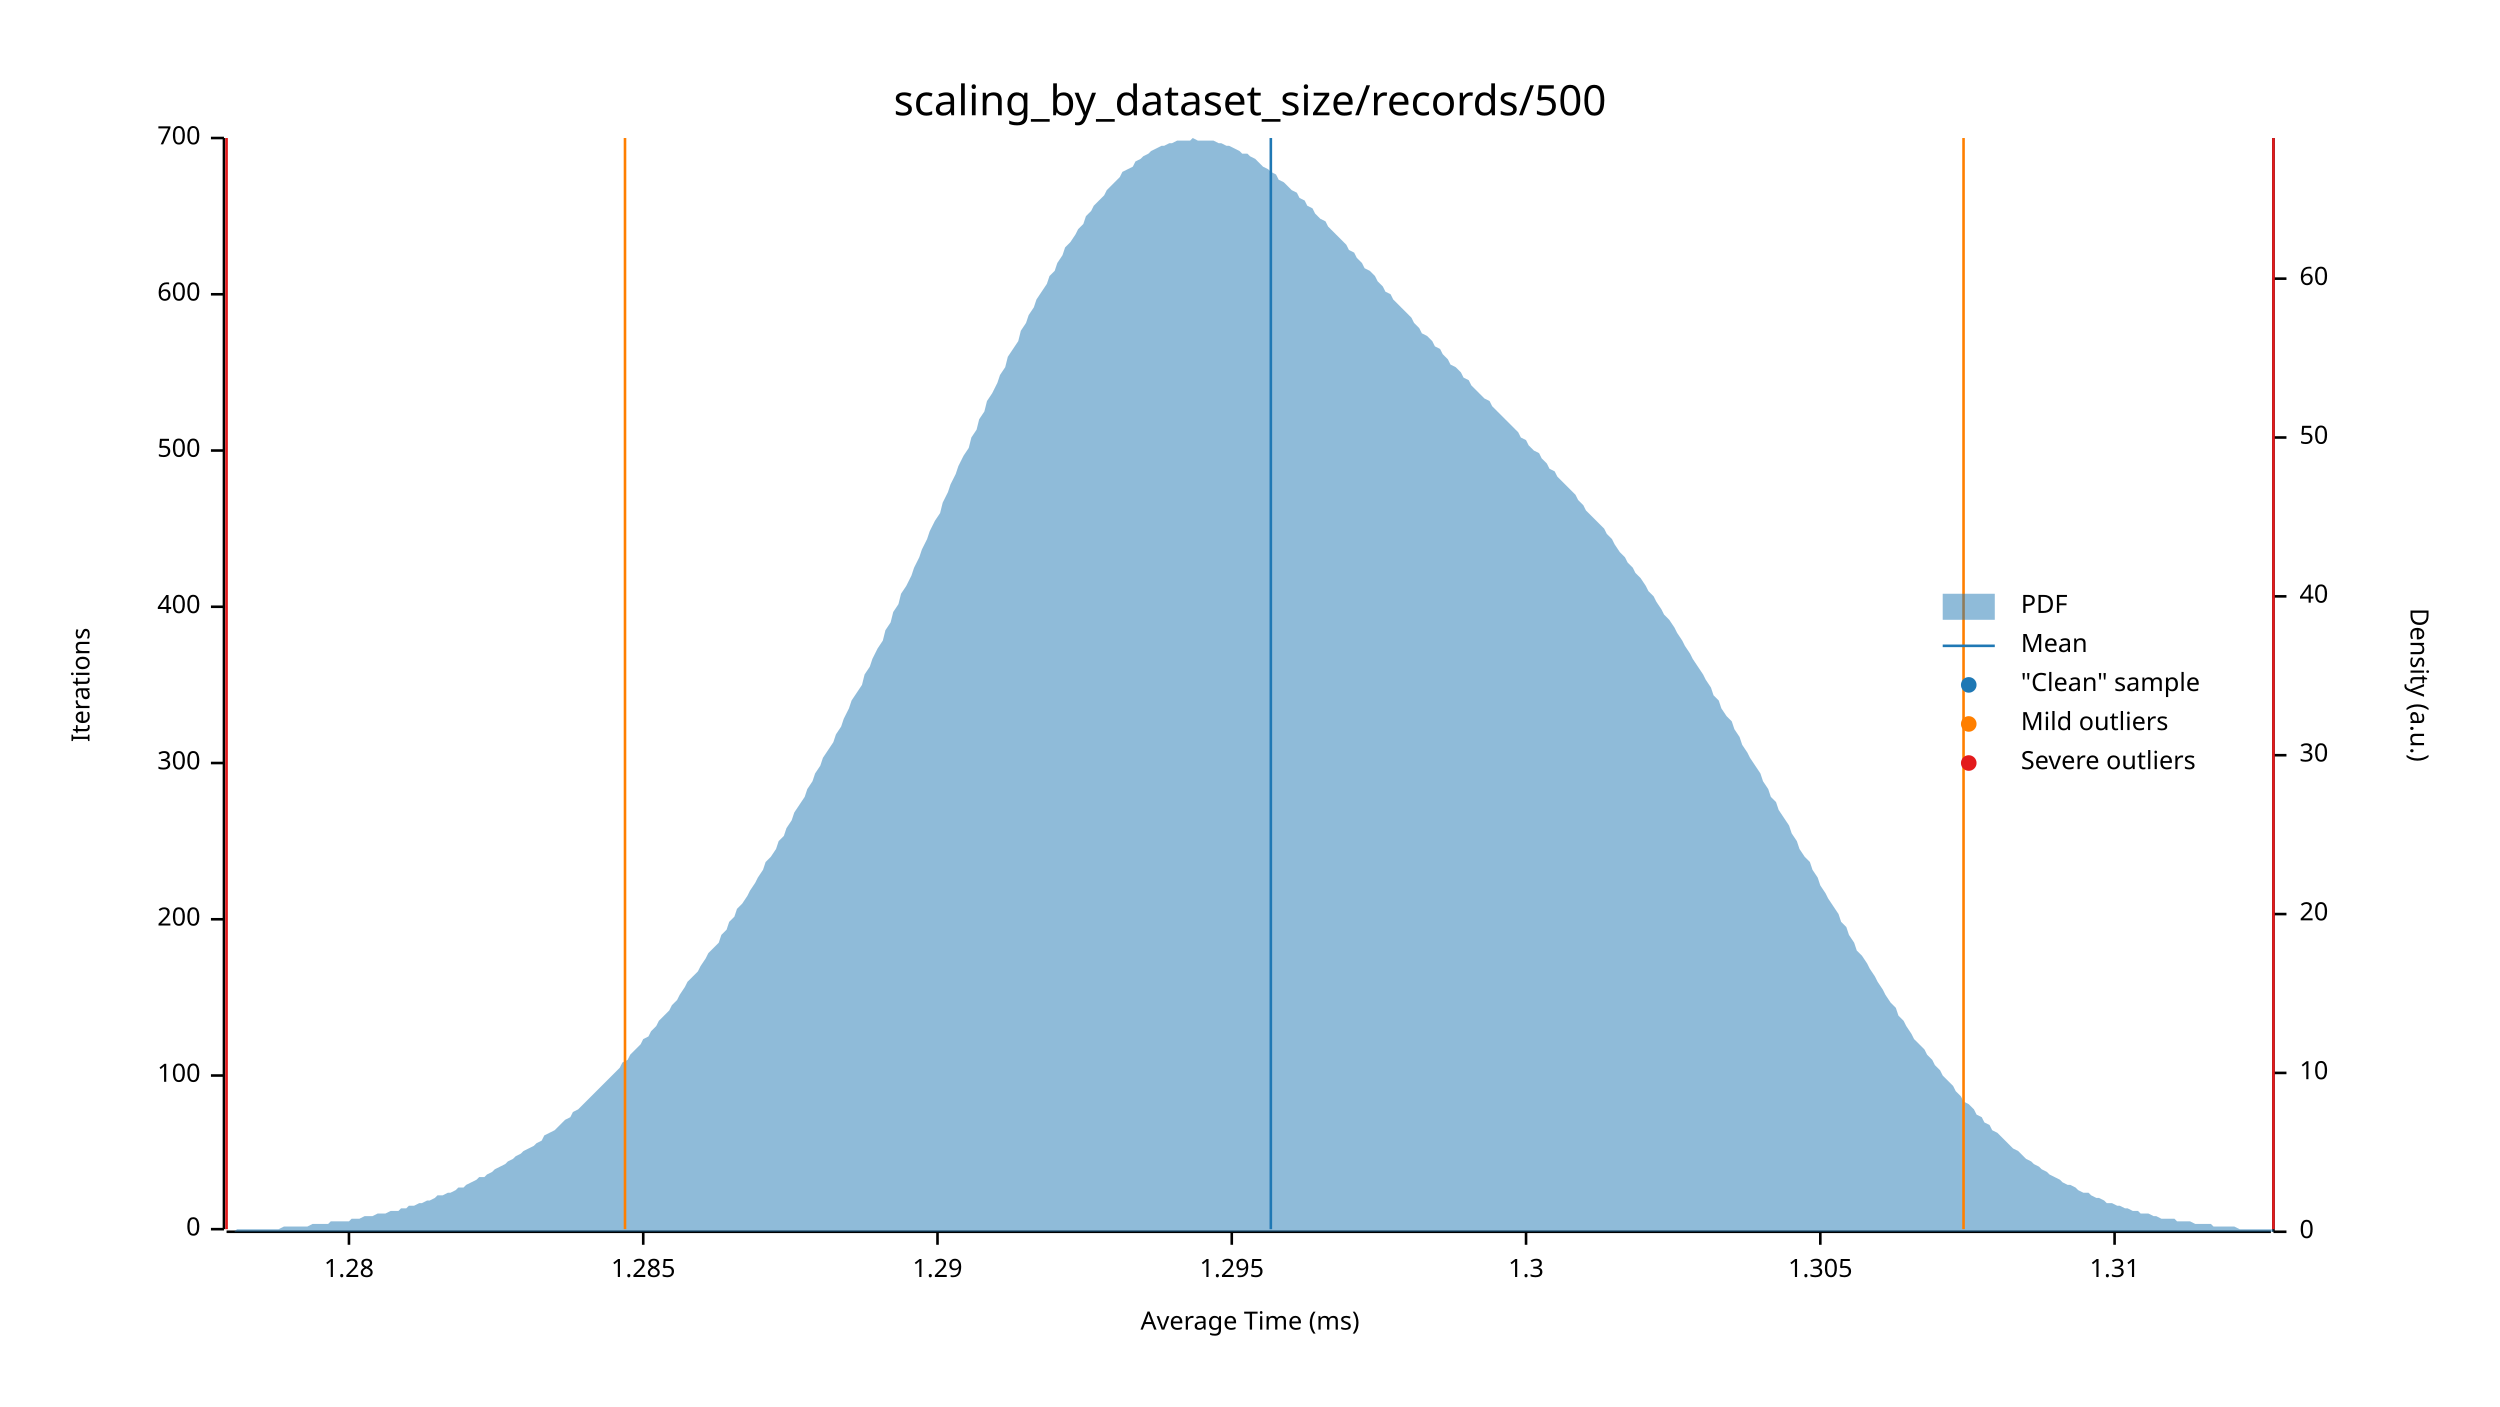
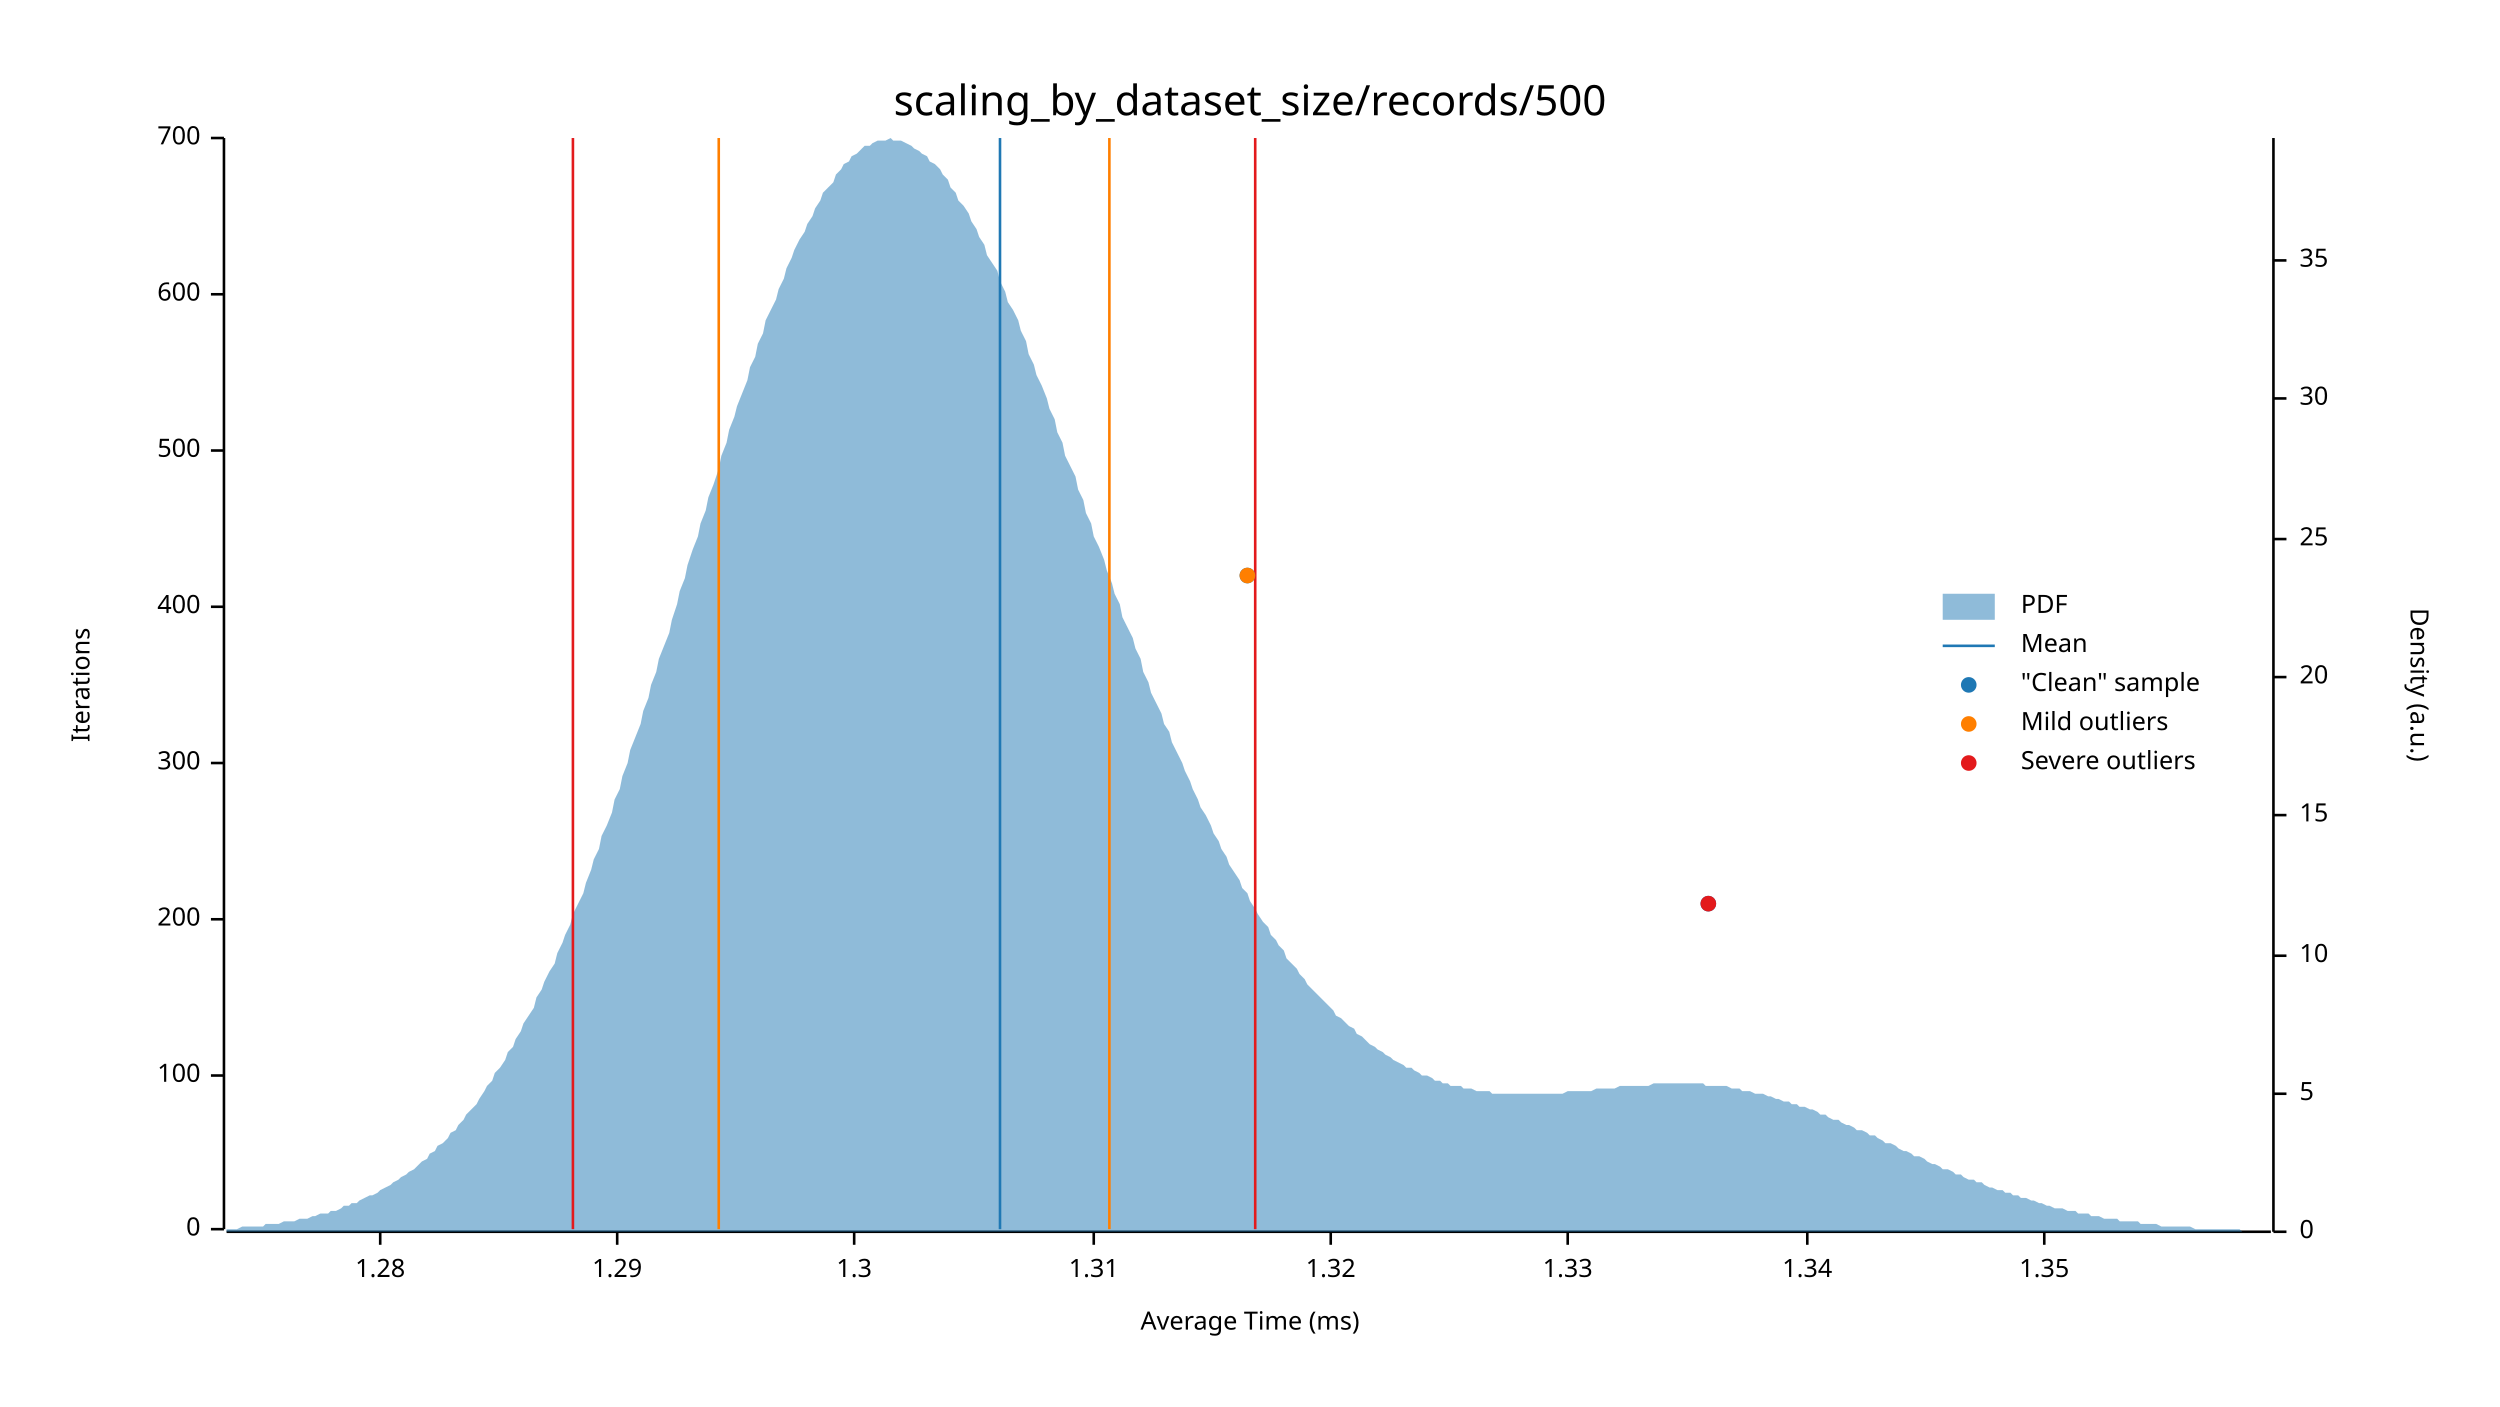
<svg xmlns="http://www.w3.org/2000/svg" width="960" height="540" viewBox="0 0 960 540">
  <text x="480" y="32" dy="0.76em" text-anchor="middle" font-family="sans-serif" font-size="16.129" opacity="1" fill="#000000">
scaling_by_dataset_size/records/500
</text>
  <text x="27" y="263" dy="0.76em" text-anchor="middle" font-family="sans-serif" font-size="9.677" opacity="1" fill="#000000" transform="rotate(270, 27, 263)">
Iterations
</text>
  <text x="480" y="513" dy="-0.5ex" text-anchor="middle" font-family="sans-serif" font-size="9.677" opacity="1" fill="#000000">
Average Time (ms)
</text>
  <polyline fill="none" opacity="1" stroke="#000000" stroke-width="1" points="86,53 86,472 " />
  <text x="77" y="472" dy="0.5ex" text-anchor="end" font-family="sans-serif" font-size="9.677" opacity="1" fill="#000000">
0
</text>
  <polyline fill="none" opacity="1" stroke="#000000" stroke-width="1" points="81,472 86,472 " />
  <text x="77" y="413" dy="0.5ex" text-anchor="end" font-family="sans-serif" font-size="9.677" opacity="1" fill="#000000">
100
</text>
  <polyline fill="none" opacity="1" stroke="#000000" stroke-width="1" points="81,413 86,413 " />
  <text x="77" y="353" dy="0.5ex" text-anchor="end" font-family="sans-serif" font-size="9.677" opacity="1" fill="#000000">
200
</text>
  <polyline fill="none" opacity="1" stroke="#000000" stroke-width="1" points="81,353 86,353 " />
  <text x="77" y="293" dy="0.5ex" text-anchor="end" font-family="sans-serif" font-size="9.677" opacity="1" fill="#000000">
300
</text>
  <polyline fill="none" opacity="1" stroke="#000000" stroke-width="1" points="81,293 86,293 " />
  <text x="77" y="233" dy="0.5ex" text-anchor="end" font-family="sans-serif" font-size="9.677" opacity="1" fill="#000000">
400
</text>
  <polyline fill="none" opacity="1" stroke="#000000" stroke-width="1" points="81,233 86,233 " />
  <text x="77" y="173" dy="0.5ex" text-anchor="end" font-family="sans-serif" font-size="9.677" opacity="1" fill="#000000">
500
</text>
  <polyline fill="none" opacity="1" stroke="#000000" stroke-width="1" points="81,173 86,173 " />
  <text x="77" y="113" dy="0.5ex" text-anchor="end" font-family="sans-serif" font-size="9.677" opacity="1" fill="#000000">
600
</text>
  <polyline fill="none" opacity="1" stroke="#000000" stroke-width="1" points="81,113 86,113 " />
  <text x="77" y="53" dy="0.5ex" text-anchor="end" font-family="sans-serif" font-size="9.677" opacity="1" fill="#000000">
700
</text>
  <polyline fill="none" opacity="1" stroke="#000000" stroke-width="1" points="81,53 86,53 " />
  <polyline fill="none" opacity="1" stroke="#000000" stroke-width="1" points="87,473 872,473 " />
-   <text x="134" y="483" dy="0.76em" text-anchor="middle" font-family="sans-serif" font-size="9.677" opacity="1" fill="#000000">
+   <text x="146" y="483" dy="0.76em" text-anchor="middle" font-family="sans-serif" font-size="9.677" opacity="1" fill="#000000">
1.28
</text>
-   <polyline fill="none" opacity="1" stroke="#000000" stroke-width="1" points="134,473 134,478 " />
-   <text x="247" y="483" dy="0.76em" text-anchor="middle" font-family="sans-serif" font-size="9.677" opacity="1" fill="#000000">
- 1.285
- </text>
-   <polyline fill="none" opacity="1" stroke="#000000" stroke-width="1" points="247,473 247,478 " />
-   <text x="360" y="483" dy="0.76em" text-anchor="middle" font-family="sans-serif" font-size="9.677" opacity="1" fill="#000000">
+   <polyline fill="none" opacity="1" stroke="#000000" stroke-width="1" points="146,473 146,478 " />
+   <text x="237" y="483" dy="0.76em" text-anchor="middle" font-family="sans-serif" font-size="9.677" opacity="1" fill="#000000">
1.29
</text>
-   <polyline fill="none" opacity="1" stroke="#000000" stroke-width="1" points="360,473 360,478 " />
-   <text x="473" y="483" dy="0.76em" text-anchor="middle" font-family="sans-serif" font-size="9.677" opacity="1" fill="#000000">
- 1.295
- </text>
-   <polyline fill="none" opacity="1" stroke="#000000" stroke-width="1" points="473,473 473,478 " />
-   <text x="586" y="483" dy="0.76em" text-anchor="middle" font-family="sans-serif" font-size="9.677" opacity="1" fill="#000000">
+   <polyline fill="none" opacity="1" stroke="#000000" stroke-width="1" points="237,473 237,478 " />
+   <text x="328" y="483" dy="0.76em" text-anchor="middle" font-family="sans-serif" font-size="9.677" opacity="1" fill="#000000">
1.3
</text>
-   <polyline fill="none" opacity="1" stroke="#000000" stroke-width="1" points="586,473 586,478 " />
-   <text x="699" y="483" dy="0.76em" text-anchor="middle" font-family="sans-serif" font-size="9.677" opacity="1" fill="#000000">
- 1.305
- </text>
-   <polyline fill="none" opacity="1" stroke="#000000" stroke-width="1" points="699,473 699,478 " />
-   <text x="812" y="483" dy="0.76em" text-anchor="middle" font-family="sans-serif" font-size="9.677" opacity="1" fill="#000000">
+   <polyline fill="none" opacity="1" stroke="#000000" stroke-width="1" points="328,473 328,478 " />
+   <text x="420" y="483" dy="0.76em" text-anchor="middle" font-family="sans-serif" font-size="9.677" opacity="1" fill="#000000">
1.31
</text>
-   <polyline fill="none" opacity="1" stroke="#000000" stroke-width="1" points="812,473 812,478 " />
+   <polyline fill="none" opacity="1" stroke="#000000" stroke-width="1" points="420,473 420,478 " />
+   <text x="511" y="483" dy="0.76em" text-anchor="middle" font-family="sans-serif" font-size="9.677" opacity="1" fill="#000000">
+ 1.32
+ </text>
+   <polyline fill="none" opacity="1" stroke="#000000" stroke-width="1" points="511,473 511,478 " />
+   <text x="602" y="483" dy="0.76em" text-anchor="middle" font-family="sans-serif" font-size="9.677" opacity="1" fill="#000000">
+ 1.33
+ </text>
+   <polyline fill="none" opacity="1" stroke="#000000" stroke-width="1" points="602,473 602,478 " />
+   <text x="694" y="483" dy="0.76em" text-anchor="middle" font-family="sans-serif" font-size="9.677" opacity="1" fill="#000000">
+ 1.34
+ </text>
+   <polyline fill="none" opacity="1" stroke="#000000" stroke-width="1" points="694,473 694,478 " />
+   <text x="785" y="483" dy="0.76em" text-anchor="middle" font-family="sans-serif" font-size="9.677" opacity="1" fill="#000000">
+ 1.35
+ </text>
+   <polyline fill="none" opacity="1" stroke="#000000" stroke-width="1" points="785,473 785,478 " />
  <text x="933" y="263" dy="0.76em" text-anchor="middle" font-family="sans-serif" font-size="9.677" opacity="1" fill="#000000" transform="rotate(90, 933, 263)">
Density (a.u.)
</text>
  <polyline fill="none" opacity="1" stroke="#000000" stroke-width="1" points="873,53 873,473 " />
  <text x="883" y="473" dy="0.5ex" text-anchor="start" font-family="sans-serif" font-size="9.677" opacity="1" fill="#000000">
0
</text>
  <polyline fill="none" opacity="1" stroke="#000000" stroke-width="1" points="873,473 878,473 " />
-   <text x="883" y="412" dy="0.5ex" text-anchor="start" font-family="sans-serif" font-size="9.677" opacity="1" fill="#000000">
+   <text x="883" y="420" dy="0.5ex" text-anchor="start" font-family="sans-serif" font-size="9.677" opacity="1" fill="#000000">
+ 5
+ </text>
+   <polyline fill="none" opacity="1" stroke="#000000" stroke-width="1" points="873,420 878,420 " />
+   <text x="883" y="367" dy="0.5ex" text-anchor="start" font-family="sans-serif" font-size="9.677" opacity="1" fill="#000000">
10
</text>
-   <polyline fill="none" opacity="1" stroke="#000000" stroke-width="1" points="873,412 878,412 " />
-   <text x="883" y="351" dy="0.5ex" text-anchor="start" font-family="sans-serif" font-size="9.677" opacity="1" fill="#000000">
+   <polyline fill="none" opacity="1" stroke="#000000" stroke-width="1" points="873,367 878,367 " />
+   <text x="883" y="313" dy="0.5ex" text-anchor="start" font-family="sans-serif" font-size="9.677" opacity="1" fill="#000000">
+ 15
+ </text>
+   <polyline fill="none" opacity="1" stroke="#000000" stroke-width="1" points="873,313 878,313 " />
+   <text x="883" y="260" dy="0.5ex" text-anchor="start" font-family="sans-serif" font-size="9.677" opacity="1" fill="#000000">
20
</text>
-   <polyline fill="none" opacity="1" stroke="#000000" stroke-width="1" points="873,351 878,351 " />
-   <text x="883" y="290" dy="0.5ex" text-anchor="start" font-family="sans-serif" font-size="9.677" opacity="1" fill="#000000">
+   <polyline fill="none" opacity="1" stroke="#000000" stroke-width="1" points="873,260 878,260 " />
+   <text x="883" y="207" dy="0.5ex" text-anchor="start" font-family="sans-serif" font-size="9.677" opacity="1" fill="#000000">
+ 25
+ </text>
+   <polyline fill="none" opacity="1" stroke="#000000" stroke-width="1" points="873,207 878,207 " />
+   <text x="883" y="153" dy="0.5ex" text-anchor="start" font-family="sans-serif" font-size="9.677" opacity="1" fill="#000000">
30
</text>
-   <polyline fill="none" opacity="1" stroke="#000000" stroke-width="1" points="873,290 878,290 " />
-   <text x="883" y="229" dy="0.5ex" text-anchor="start" font-family="sans-serif" font-size="9.677" opacity="1" fill="#000000">
- 40
+   <polyline fill="none" opacity="1" stroke="#000000" stroke-width="1" points="873,153 878,153 " />
+   <text x="883" y="100" dy="0.5ex" text-anchor="start" font-family="sans-serif" font-size="9.677" opacity="1" fill="#000000">
+ 35
</text>
-   <polyline fill="none" opacity="1" stroke="#000000" stroke-width="1" points="873,229 878,229 " />
-   <text x="883" y="168" dy="0.5ex" text-anchor="start" font-family="sans-serif" font-size="9.677" opacity="1" fill="#000000">
- 50
- </text>
-   <polyline fill="none" opacity="1" stroke="#000000" stroke-width="1" points="873,168 878,168 " />
-   <text x="883" y="107" dy="0.5ex" text-anchor="start" font-family="sans-serif" font-size="9.677" opacity="1" fill="#000000">
- 60
- </text>
-   <polyline fill="none" opacity="1" stroke="#000000" stroke-width="1" points="873,107 878,107 " />
-   <polygon opacity="0.5" fill="#1F78B4" points="87,473 88,473 90,473 91,472 93,472 94,472 96,472 98,472 99,472 101,472 102,472 104,472 105,472 107,472 109,471 110,471 112,471 113,471 115,471 116,471 118,471 120,470 121,470 123,470 124,470 126,470 127,469 129,469 131,469 132,469 134,469 135,468 137,468 138,468 140,467 142,467 143,467 145,466 146,466 148,466 150,465 151,465 153,465 154,464 156,464 157,463 159,463 161,462 162,462 164,461 165,461 167,460 168,459 170,459 172,458 173,458 175,457 176,456 178,456 179,455 181,454 183,453 184,452 186,452 187,451 189,450 190,449 192,448 194,447 195,446 197,445 198,444 200,443 201,442 203,441 205,440 206,439 208,438 209,436 211,435 213,434 214,433 216,431 217,430 219,429 220,427 222,426 224,424 225,423 227,421 228,420 230,418 231,417 233,415 235,413 236,412 238,410 239,408 241,407 242,405 244,403 246,401 247,399 249,398 250,396 252,394 253,392 255,390 257,388 258,386 260,384 261,382 263,379 264,377 266,375 268,373 269,371 271,368 272,366 274,364 276,362 277,359 279,357 280,354 282,352 283,349 285,347 287,344 288,342 290,339 291,337 293,334 294,331 296,329 298,326 299,323 301,321 302,318 304,315 305,312 307,309 309,306 310,303 312,300 313,297 315,294 316,291 318,288 320,285 321,282 323,279 324,276 326,272 327,269 329,266 331,263 332,259 334,256 335,253 337,249 339,246 340,242 342,239 343,235 345,232 346,228 348,225 350,221 351,218 353,214 354,211 356,207 357,204 359,200 361,197 362,193 364,189 365,186 367,182 368,179 370,175 372,172 373,168 375,165 376,161 378,158 379,154 381,151 383,147 384,144 386,141 387,137 389,134 391,131 392,127 394,124 395,121 397,118 398,115 400,112 402,109 403,106 405,104 406,101 408,98 409,95 411,93 413,90 414,88 416,86 417,83 419,81 420,79 422,77 424,75 425,73 427,71 428,70 430,68 431,66 433,65 435,64 436,62 438,61 439,60 441,59 442,58 444,57 446,56 447,56 449,55 450,55 452,54 454,54 455,54 457,54 458,53 460,54 461,54 463,54 465,54 466,54 468,55 469,55 471,56 472,56 474,57 476,58 477,59 479,59 480,60 482,61 483,62 485,64 487,65 488,66 490,67 491,69 493,70 494,71 496,73 498,74 499,76 501,77 502,79 504,80 505,82 507,84 509,85 510,87 512,89 513,90 515,92 517,94 518,96 520,97 521,99 523,101 524,103 526,104 528,106 529,108 531,110 532,112 534,113 535,115 537,117 539,119 540,120 542,122 543,124 545,126 546,128 548,129 550,131 551,133 553,134 554,136 556,138 557,140 559,141 561,143 562,145 564,146 565,148 567,150 568,151 570,153 572,154 573,156 575,158 576,159 578,161 580,163 581,164 583,166 584,168 586,169 587,171 589,173 591,174 592,176 594,178 595,180 597,181 598,183 600,185 602,187 603,188 605,190 606,192 608,194 609,196 611,198 613,200 614,201 616,203 617,205 619,207 620,209 622,212 624,214 625,216 627,218 628,220 630,222 632,225 633,227 635,229 636,231 638,234 639,236 641,238 643,241 644,243 646,246 647,248 649,251 650,253 652,256 654,259 655,261 657,264 658,267 660,269 661,272 663,275 665,277 666,280 668,283 669,286 671,289 672,291 674,294 676,297 677,300 679,303 680,306 682,308 683,311 685,314 687,317 688,320 690,323 691,326 693,329 695,331 696,334 698,337 699,340 701,343 702,345 704,348 706,351 707,354 709,356 710,359 712,362 713,365 715,367 717,370 718,372 720,375 721,377 723,380 724,382 726,385 728,387 729,390 731,392 732,394 734,397 735,399 737,401 739,403 740,405 742,407 743,409 745,411 746,413 748,415 750,417 751,419 753,421 754,423 756,424 758,426 759,428 761,429 762,431 764,432 765,434 767,435 769,437 770,438 772,440 773,441 775,442 776,443 778,445 780,446 781,447 783,448 784,449 786,450 787,451 789,452 791,453 792,454 794,455 795,455 797,456 798,457 800,458 802,458 803,459 805,460 806,460 808,461 809,462 811,462 813,463 814,463 816,464 817,464 819,465 821,465 822,466 824,466 825,466 827,467 828,467 830,468 832,468 833,468 835,468 836,469 838,469 839,469 841,469 843,470 844,470 846,470 847,470 849,470 850,471 852,471 854,471 855,471 857,471 858,471 860,472 861,472 863,472 865,472 866,472 868,472 869,472 871,472 873,472 873,473 87,473 " />
-   <polyline fill="none" opacity="1" stroke="#1F78B4" stroke-width="1" points="488,472 488,53 " />
-   <polyline fill="none" opacity="1" stroke="#FF7F00" stroke-width="1" points="240,472 240,53 " />
-   <polyline fill="none" opacity="1" stroke="#FF7F00" stroke-width="1" points="754,472 754,53 " />
-   <polyline fill="none" opacity="1" stroke="#E31A1C" stroke-width="1" points="87,472 87,53 " />
-   <polyline fill="none" opacity="1" stroke="#E31A1C" stroke-width="1" points="873,472 873,53 " />
+   <polyline fill="none" opacity="1" stroke="#000000" stroke-width="1" points="873,100 878,100 " />
+   <polygon opacity="0.5" fill="#1F78B4" points="87,472 88,472 90,472 91,472 93,471 94,471 96,471 98,471 99,471 101,471 102,470 104,470 105,470 107,470 109,469 110,469 112,469 113,469 115,468 116,468 118,468 120,467 121,467 123,466 124,466 126,466 127,465 129,465 131,464 132,463 134,463 135,462 137,462 138,461 140,460 142,459 143,459 145,458 146,457 148,456 150,455 151,454 153,453 154,452 156,451 157,450 159,449 161,447 162,446 164,445 165,443 167,442 168,440 170,439 172,437 173,435 175,434 176,432 178,430 179,428 181,426 183,424 184,422 186,419 187,417 189,415 190,412 192,410 194,407 195,404 197,402 198,399 200,396 201,393 203,390 205,387 206,383 208,380 209,377 211,373 213,370 214,366 216,362 217,359 219,355 220,351 222,347 224,343 225,339 227,334 228,330 230,326 231,321 233,317 235,312 236,307 238,303 239,298 241,293 242,288 244,283 246,278 247,273 249,268 250,263 252,258 253,253 255,248 257,243 258,238 260,232 261,227 263,222 264,217 266,211 268,206 269,201 271,196 272,191 274,186 276,180 277,175 279,170 280,165 282,160 283,156 285,151 287,146 288,141 290,137 291,132 293,128 294,123 296,119 298,115 299,111 301,107 302,103 304,99 305,96 307,92 309,89 310,86 312,83 313,80 315,77 316,74 318,72 320,70 321,67 323,65 324,63 326,62 327,60 329,59 331,57 332,56 334,56 335,55 337,54 339,54 340,54 342,53 343,54 345,54 346,54 348,55 350,56 351,57 353,58 354,59 356,60 357,62 359,63 361,65 362,67 364,69 365,72 367,74 368,77 370,79 372,82 373,85 375,88 376,91 378,94 379,98 381,101 383,104 384,108 386,112 387,116 389,119 391,123 392,127 394,131 395,136 397,140 398,144 400,148 402,153 403,157 405,161 406,166 408,170 409,175 411,179 413,183 414,188 416,192 417,197 419,201 420,206 422,210 424,215 425,219 427,224 428,228 430,232 431,237 433,241 435,245 436,249 438,253 439,258 441,262 442,266 444,270 446,274 447,278 449,281 450,285 452,289 454,293 455,296 457,300 458,303 460,307 461,310 463,313 465,317 466,320 468,323 469,326 471,329 472,332 474,335 476,338 477,341 479,343 480,346 482,349 483,351 485,354 487,356 488,359 490,361 491,363 493,365 494,368 496,370 498,372 499,374 501,376 502,378 504,380 505,381 507,383 509,385 510,386 512,388 513,390 515,391 517,393 518,394 520,395 521,397 523,398 524,399 526,401 528,402 529,403 531,404 532,405 534,406 535,407 537,408 539,409 540,410 542,410 543,411 545,412 546,413 548,413 550,414 551,415 553,415 554,416 556,416 557,417 559,417 561,417 562,418 564,418 565,418 567,419 568,419 570,419 572,419 573,420 575,420 576,420 578,420 580,420 581,420 583,420 584,420 586,420 587,420 589,420 591,420 592,420 594,420 595,420 597,420 598,420 600,420 602,419 603,419 605,419 606,419 608,419 609,419 611,419 613,418 614,418 616,418 617,418 619,418 620,418 622,417 624,417 625,417 627,417 628,417 630,417 632,417 633,417 635,416 636,416 638,416 639,416 641,416 643,416 644,416 646,416 647,416 649,416 650,416 652,416 654,416 655,417 657,417 658,417 660,417 661,417 663,417 665,418 666,418 668,418 669,419 671,419 672,419 674,420 676,420 677,420 679,421 680,421 682,422 683,422 685,423 687,423 688,424 690,424 691,425 693,425 695,426 696,426 698,427 699,428 701,428 702,429 704,430 706,430 707,431 709,432 710,432 712,433 713,434 715,434 717,435 718,436 720,436 721,437 723,438 724,439 726,439 728,440 729,441 731,442 732,442 734,443 735,444 737,444 739,445 740,446 742,447 743,447 745,448 746,449 748,449 750,450 751,451 753,451 754,452 756,453 758,453 759,454 761,454 762,455 764,456 765,456 767,457 769,457 770,458 772,458 773,459 775,459 776,460 778,460 780,461 781,461 783,462 784,462 786,463 787,463 789,464 791,464 792,464 794,465 795,465 797,465 798,466 800,466 802,466 803,467 805,467 806,467 808,468 809,468 811,468 813,468 814,469 816,469 817,469 819,469 821,469 822,470 824,470 825,470 827,470 828,470 830,471 832,471 833,471 835,471 836,471 838,471 839,471 841,471 843,472 844,472 846,472 847,472 849,472 850,472 852,472 854,472 855,472 857,472 858,472 860,472 861,473 863,473 865,473 866,473 868,473 869,473 871,473 873,473 873,473 87,473 " />
+   <polyline fill="none" opacity="1" stroke="#1F78B4" stroke-width="1" points="384,472 384,53 " />
+   <polyline fill="none" opacity="1" stroke="#FF7F00" stroke-width="1" points="276,472 276,53 " />
+   <polyline fill="none" opacity="1" stroke="#FF7F00" stroke-width="1" points="426,472 426,53 " />
+   <polyline fill="none" opacity="1" stroke="#E31A1C" stroke-width="1" points="220,472 220,53 " />
+   <polyline fill="none" opacity="1" stroke="#E31A1C" stroke-width="1" points="482,472 482,53 " />
+   <circle cx="656" cy="347" r="3" opacity="1" fill="#1F78B4" stroke="none" stroke-width="1" />
+   <circle cx="479" cy="221" r="3" opacity="1" fill="#1F78B4" stroke="none" stroke-width="1" />
+   <circle cx="479" cy="221" r="3" opacity="1" fill="#FF7F00" stroke="none" stroke-width="1" />
+   <circle cx="656" cy="347" r="3" opacity="1" fill="#E31A1C" stroke="none" stroke-width="1" />
  <text x="776" y="228" dy="0.76em" text-anchor="start" font-family="sans-serif" font-size="9.677" opacity="1" fill="#000000">
PDF
</text>
  <text x="776" y="243" dy="0.76em" text-anchor="start" font-family="sans-serif" font-size="9.677" opacity="1" fill="#000000">
Mean
</text>
  <text x="776" y="258" dy="0.76em" text-anchor="start" font-family="sans-serif" font-size="9.677" opacity="1" fill="#000000">
"Clean" sample
</text>
  <text x="776" y="273" dy="0.76em" text-anchor="start" font-family="sans-serif" font-size="9.677" opacity="1" fill="#000000">
Mild outliers
</text>
  <text x="776" y="288" dy="0.76em" text-anchor="start" font-family="sans-serif" font-size="9.677" opacity="1" fill="#000000">
Severe outliers
</text>
  <rect x="746" y="228" width="20" height="10" opacity="0.5" fill="#1F78B4" stroke="none" />
  <polyline fill="none" opacity="1" stroke="#1F78B4" stroke-width="1" points="746,248 766,248 " />
  <circle cx="756" cy="263" r="3" opacity="1" fill="#1F78B4" stroke="none" stroke-width="1" />
  <circle cx="756" cy="278" r="3" opacity="1" fill="#FF7F00" stroke="none" stroke-width="1" />
  <circle cx="756" cy="293" r="3" opacity="1" fill="#E31A1C" stroke="none" stroke-width="1" />
</svg>
